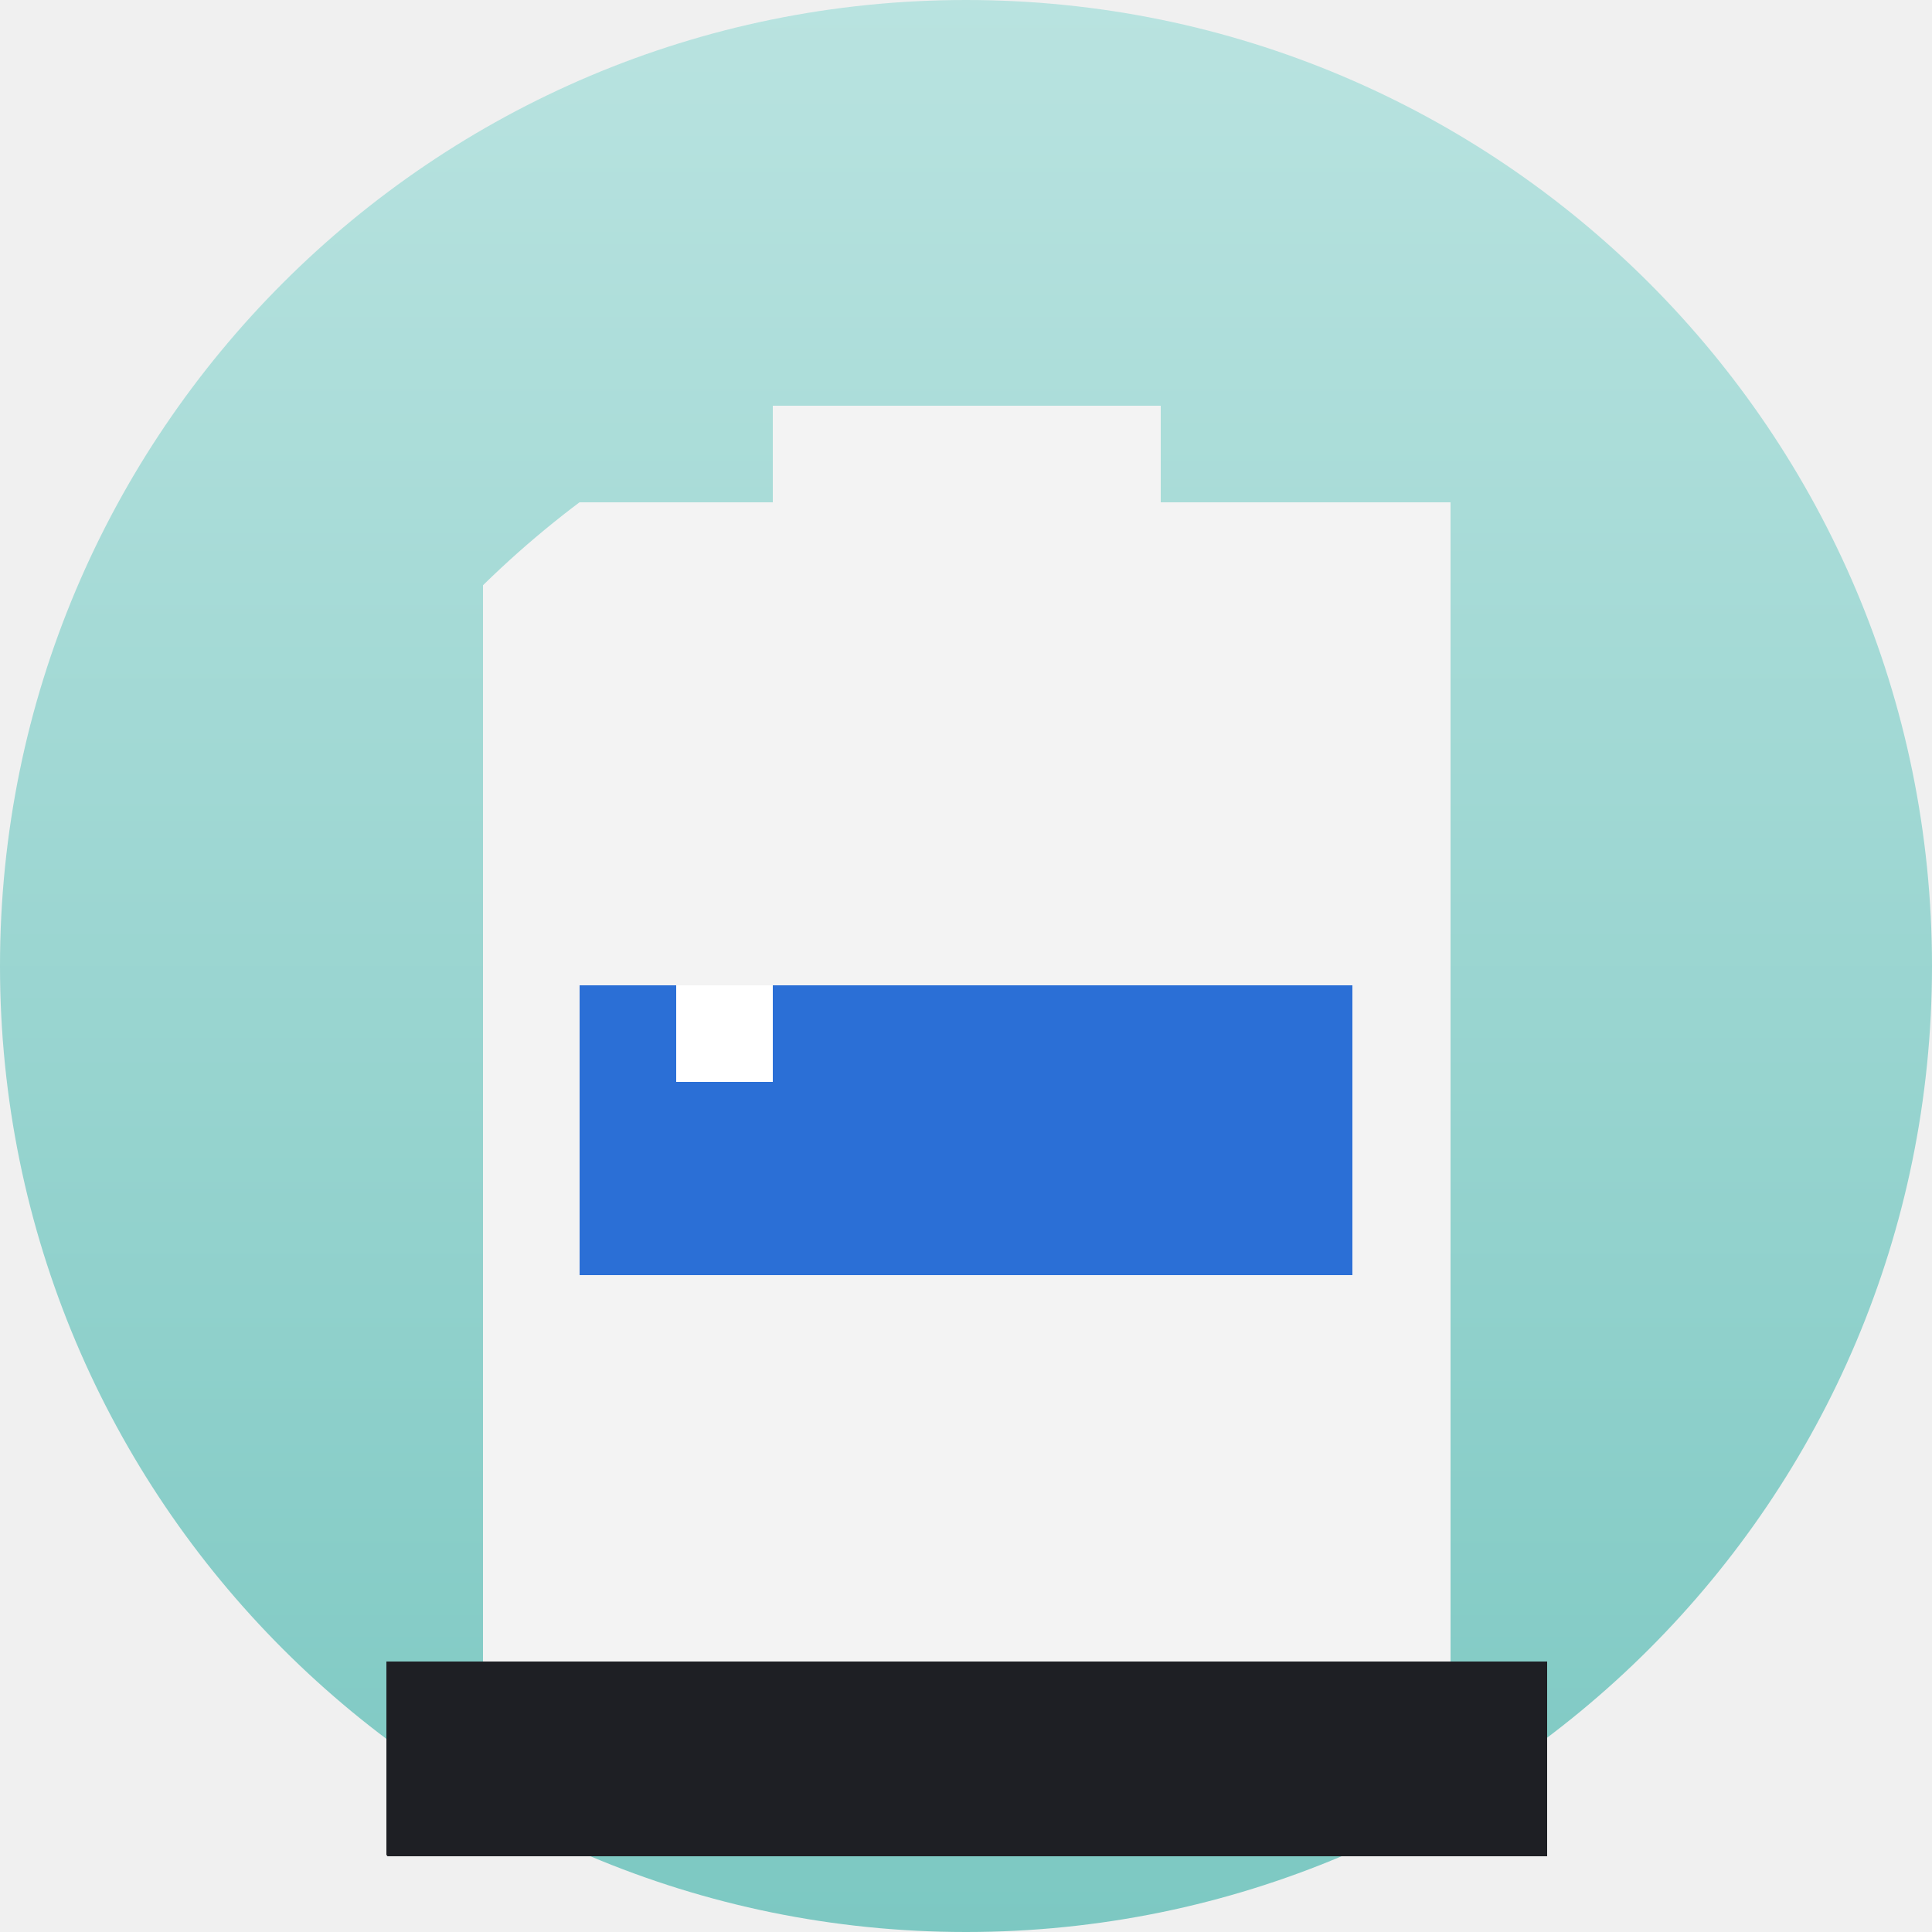
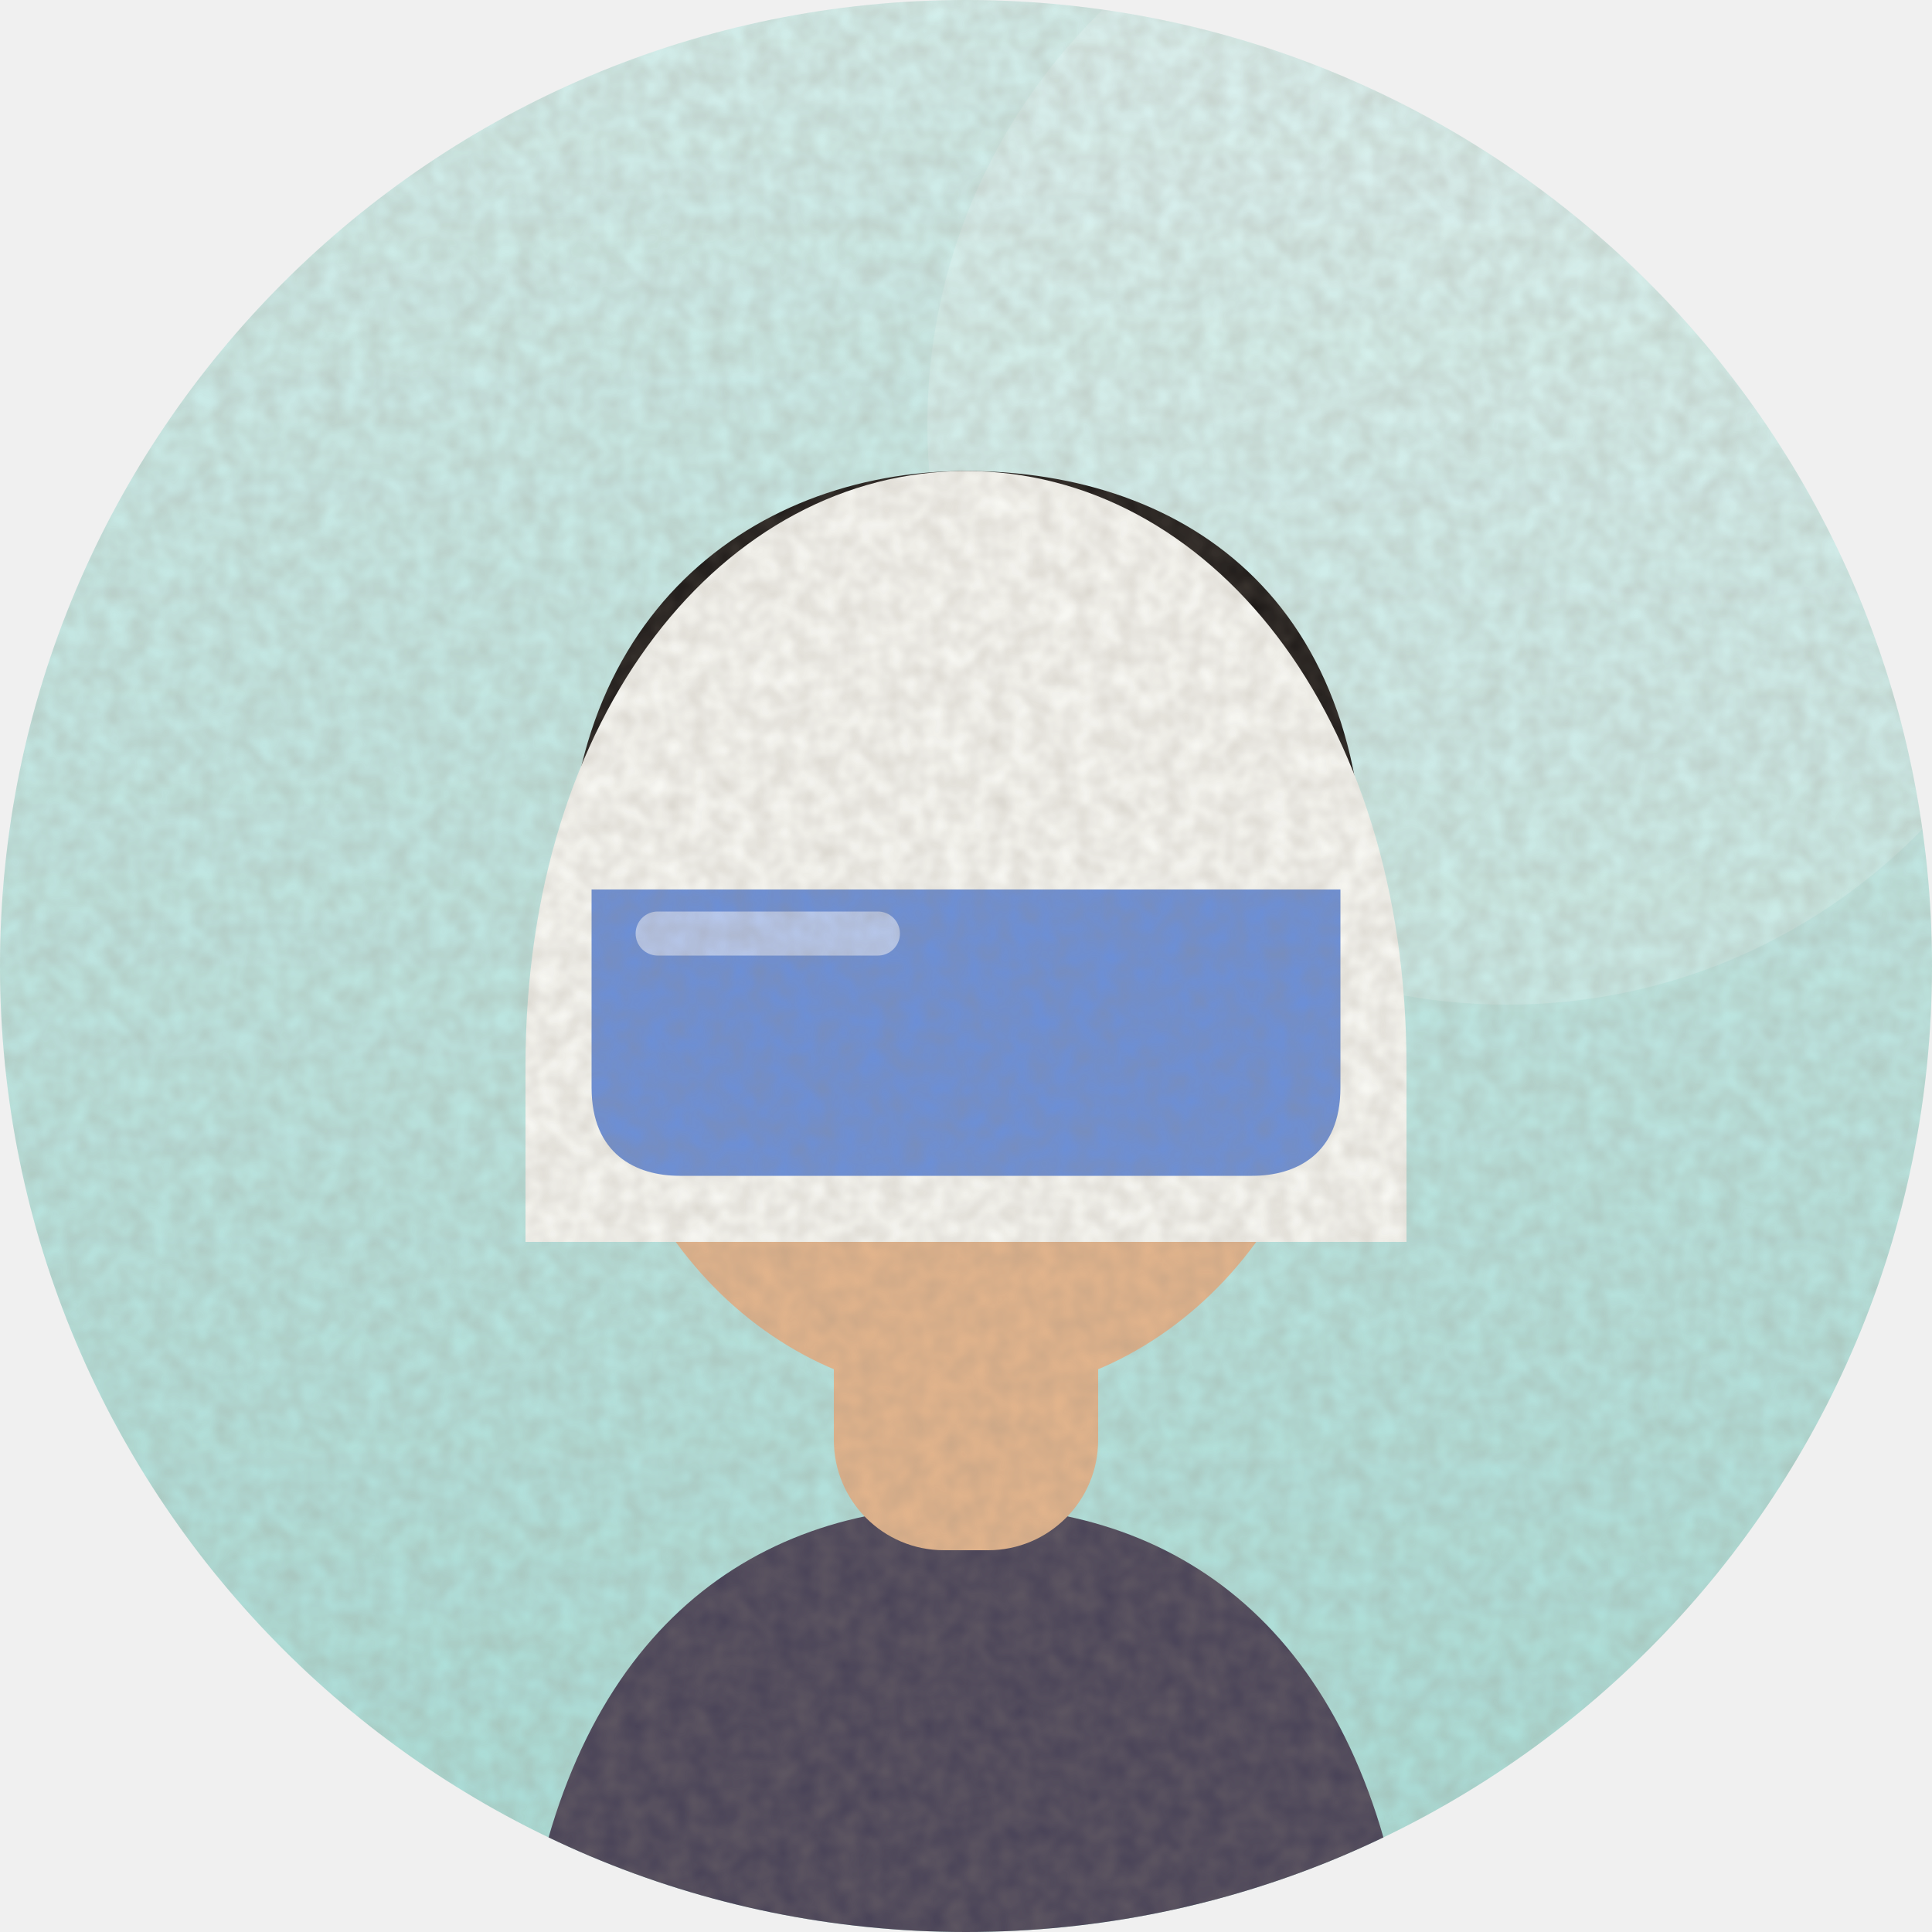
- <svg xmlns="http://www.w3.org/2000/svg" viewBox="0 0 20 20" shape-rendering="crispEdges">
+ <svg xmlns="http://www.w3.org/2000/svg" viewBox="0 0 100 100">
  <defs>
-     <linearGradient id="bg" x1="0" y1="0" x2="0" y2="1">
-       <stop offset="0" stop-color="#B9E3E0" />
-       <stop offset="1" stop-color="#7CC8C2" />
+     <linearGradient id="b8" x1="0" y1="0" x2="0" y2="1">
+       <stop offset="0" stop-color="#D3EEEB" />
+       <stop offset="1" stop-color="#A8DCD6" />
    </linearGradient>
+     <clipPath id="c8">
+       <circle cx="50" cy="50" r="50" />
+     </clipPath>
+     <filter id="g9" x="0" y="0" width="100%" height="100%">
+       <feTurbulence type="fractalNoise" baseFrequency=".9" numOctaves="2" seed="9" />
+       <feColorMatrix values="0 0 0 0 .3  0 0 0 0 .25  0 0 0 0 .2  0 0 0 .35 -.05" />
+       <feComposite in2="SourceGraphic" operator="in" />
+     </filter>
  </defs>
-   <circle cx="10" cy="10" r="10" fill="url(#bg)" shape-rendering="geometricPrecision" />
-   <defs>
-     <clipPath id="c">
-       <circle cx="10" cy="10" r="10" />
-     </clipPath>
-   </defs>
-   <g clip-path="url(#c)" transform="translate(2 3.2)">
-     <rect x="6" y="1" width="1.02" height="1.02" fill="#F3F3F3" />
-     <rect x="7" y="1" width="1.02" height="1.02" fill="#F3F3F3" />
-     <rect x="8" y="1" width="1.02" height="1.02" fill="#F3F3F3" />
-     <rect x="9" y="1" width="1.02" height="1.02" fill="#F3F3F3" />
-     <rect x="3" y="2" width="1.02" height="1.02" fill="#F3F3F3" />
-     <rect x="4" y="2" width="1.02" height="1.02" fill="#F3F3F3" />
-     <rect x="5" y="2" width="1.02" height="1.02" fill="#F3F3F3" />
-     <rect x="6" y="2" width="1.02" height="1.02" fill="#F3F3F3" />
-     <rect x="7" y="2" width="1.02" height="1.02" fill="#F3F3F3" />
-     <rect x="8" y="2" width="1.02" height="1.02" fill="#F3F3F3" />
-     <rect x="9" y="2" width="1.02" height="1.02" fill="#F3F3F3" />
-     <rect x="10" y="2" width="1.02" height="1.02" fill="#F3F3F3" />
-     <rect x="11" y="2" width="1.02" height="1.02" fill="#F3F3F3" />
-     <rect x="12" y="2" width="1.02" height="1.02" fill="#F3F3F3" />
-     <rect x="3" y="3" width="1.02" height="1.02" fill="#F3F3F3" />
-     <rect x="4" y="3" width="1.02" height="1.02" fill="#F3F3F3" />
-     <rect x="5" y="3" width="1.02" height="1.02" fill="#F3F3F3" />
-     <rect x="6" y="3" width="1.02" height="1.02" fill="#F3F3F3" />
-     <rect x="7" y="3" width="1.02" height="1.02" fill="#F3F3F3" />
-     <rect x="8" y="3" width="1.02" height="1.02" fill="#F3F3F3" />
-     <rect x="9" y="3" width="1.02" height="1.02" fill="#F3F3F3" />
-     <rect x="10" y="3" width="1.02" height="1.02" fill="#F3F3F3" />
-     <rect x="11" y="3" width="1.02" height="1.02" fill="#F3F3F3" />
-     <rect x="12" y="3" width="1.02" height="1.02" fill="#F3F3F3" />
-     <rect x="3" y="4" width="1.02" height="1.02" fill="#F3F3F3" />
-     <rect x="4" y="4" width="1.02" height="1.02" fill="#F3F3F3" />
-     <rect x="5" y="4" width="1.02" height="1.02" fill="#F3F3F3" />
-     <rect x="6" y="4" width="1.02" height="1.02" fill="#F3F3F3" />
-     <rect x="7" y="4" width="1.02" height="1.02" fill="#F3F3F3" />
-     <rect x="8" y="4" width="1.02" height="1.02" fill="#F3F3F3" />
-     <rect x="9" y="4" width="1.02" height="1.02" fill="#F3F3F3" />
-     <rect x="10" y="4" width="1.02" height="1.02" fill="#F3F3F3" />
-     <rect x="11" y="4" width="1.02" height="1.02" fill="#F3F3F3" />
-     <rect x="12" y="4" width="1.02" height="1.02" fill="#F3F3F3" />
-     <rect x="3" y="5" width="1.02" height="1.02" fill="#F3F3F3" />
-     <rect x="4" y="5" width="1.02" height="1.02" fill="#F3F3F3" />
-     <rect x="5" y="5" width="1.02" height="1.02" fill="#F3F3F3" />
-     <rect x="6" y="5" width="1.02" height="1.02" fill="#F3F3F3" />
-     <rect x="7" y="5" width="1.02" height="1.02" fill="#F3F3F3" />
-     <rect x="8" y="5" width="1.02" height="1.02" fill="#F3F3F3" />
-     <rect x="9" y="5" width="1.02" height="1.02" fill="#F3F3F3" />
-     <rect x="10" y="5" width="1.02" height="1.02" fill="#F3F3F3" />
-     <rect x="11" y="5" width="1.02" height="1.02" fill="#F3F3F3" />
-     <rect x="12" y="5" width="1.02" height="1.02" fill="#F3F3F3" />
-     <rect x="3" y="6" width="1.02" height="1.02" fill="#F3F3F3" />
-     <rect x="4" y="6" width="1.02" height="1.02" fill="#F3F3F3" />
-     <rect x="5" y="6" width="1.02" height="1.02" fill="#F3F3F3" />
-     <rect x="6" y="6" width="1.02" height="1.02" fill="#F3F3F3" />
-     <rect x="7" y="6" width="1.02" height="1.02" fill="#F3F3F3" />
-     <rect x="8" y="6" width="1.02" height="1.02" fill="#F3F3F3" />
-     <rect x="9" y="6" width="1.02" height="1.02" fill="#F3F3F3" />
-     <rect x="10" y="6" width="1.02" height="1.02" fill="#F3F3F3" />
-     <rect x="11" y="6" width="1.02" height="1.02" fill="#F3F3F3" />
-     <rect x="12" y="6" width="1.02" height="1.02" fill="#F3F3F3" />
-     <rect x="3" y="7" width="1.02" height="1.02" fill="#F3F3F3" />
-     <rect x="4" y="7" width="1.02" height="1.02" fill="#2B6FD6" />
-     <rect x="5" y="7" width="1.02" height="1.02" fill="#FFFFFF" />
-     <rect x="6" y="7" width="1.02" height="1.02" fill="#2B6FD6" />
-     <rect x="7" y="7" width="1.02" height="1.02" fill="#2B6FD6" />
-     <rect x="8" y="7" width="1.02" height="1.02" fill="#2B6FD6" />
-     <rect x="9" y="7" width="1.02" height="1.02" fill="#2B6FD6" />
-     <rect x="10" y="7" width="1.02" height="1.02" fill="#2B6FD6" />
-     <rect x="11" y="7" width="1.02" height="1.02" fill="#2B6FD6" />
-     <rect x="12" y="7" width="1.02" height="1.02" fill="#F3F3F3" />
-     <rect x="3" y="8" width="1.02" height="1.02" fill="#F3F3F3" />
-     <rect x="4" y="8" width="1.02" height="1.02" fill="#2B6FD6" />
-     <rect x="5" y="8" width="1.02" height="1.02" fill="#2B6FD6" />
-     <rect x="6" y="8" width="1.02" height="1.02" fill="#2B6FD6" />
-     <rect x="7" y="8" width="1.02" height="1.02" fill="#2B6FD6" />
-     <rect x="8" y="8" width="1.02" height="1.02" fill="#2B6FD6" />
-     <rect x="9" y="8" width="1.02" height="1.02" fill="#2B6FD6" />
-     <rect x="10" y="8" width="1.02" height="1.02" fill="#2B6FD6" />
-     <rect x="11" y="8" width="1.02" height="1.02" fill="#2B6FD6" />
-     <rect x="12" y="8" width="1.02" height="1.02" fill="#F3F3F3" />
-     <rect x="3" y="9" width="1.02" height="1.02" fill="#F3F3F3" />
-     <rect x="4" y="9" width="1.02" height="1.02" fill="#2B6FD6" />
-     <rect x="5" y="9" width="1.02" height="1.02" fill="#2B6FD6" />
-     <rect x="6" y="9" width="1.02" height="1.02" fill="#2B6FD6" />
-     <rect x="7" y="9" width="1.02" height="1.02" fill="#2B6FD6" />
-     <rect x="8" y="9" width="1.02" height="1.02" fill="#2B6FD6" />
-     <rect x="9" y="9" width="1.02" height="1.02" fill="#2B6FD6" />
-     <rect x="10" y="9" width="1.02" height="1.02" fill="#2B6FD6" />
-     <rect x="11" y="9" width="1.02" height="1.02" fill="#2B6FD6" />
-     <rect x="12" y="9" width="1.02" height="1.02" fill="#F3F3F3" />
-     <rect x="3" y="10" width="1.02" height="1.02" fill="#F3F3F3" />
-     <rect x="4" y="10" width="1.02" height="1.02" fill="#F3F3F3" />
-     <rect x="5" y="10" width="1.02" height="1.02" fill="#F3F3F3" />
-     <rect x="6" y="10" width="1.02" height="1.02" fill="#F3F3F3" />
-     <rect x="7" y="10" width="1.02" height="1.02" fill="#F3F3F3" />
-     <rect x="8" y="10" width="1.02" height="1.02" fill="#F3F3F3" />
-     <rect x="9" y="10" width="1.02" height="1.02" fill="#F3F3F3" />
-     <rect x="10" y="10" width="1.02" height="1.02" fill="#F3F3F3" />
-     <rect x="11" y="10" width="1.02" height="1.02" fill="#F3F3F3" />
-     <rect x="12" y="10" width="1.02" height="1.02" fill="#F3F3F3" />
-     <rect x="3" y="11" width="1.02" height="1.02" fill="#F3F3F3" />
-     <rect x="4" y="11" width="1.02" height="1.02" fill="#F3F3F3" />
-     <rect x="5" y="11" width="1.02" height="1.02" fill="#F3F3F3" />
-     <rect x="6" y="11" width="1.02" height="1.02" fill="#F3F3F3" />
-     <rect x="7" y="11" width="1.02" height="1.02" fill="#F3F3F3" />
-     <rect x="8" y="11" width="1.02" height="1.02" fill="#F3F3F3" />
-     <rect x="9" y="11" width="1.02" height="1.02" fill="#F3F3F3" />
-     <rect x="10" y="11" width="1.02" height="1.02" fill="#F3F3F3" />
-     <rect x="11" y="11" width="1.02" height="1.02" fill="#F3F3F3" />
-     <rect x="12" y="11" width="1.02" height="1.02" fill="#F3F3F3" />
-     <rect x="3" y="12" width="1.02" height="1.02" fill="#F3F3F3" />
-     <rect x="4" y="12" width="1.02" height="1.02" fill="#F3F3F3" />
-     <rect x="5" y="12" width="1.02" height="1.02" fill="#F3F3F3" />
-     <rect x="6" y="12" width="1.02" height="1.02" fill="#F3F3F3" />
-     <rect x="7" y="12" width="1.02" height="1.02" fill="#F3F3F3" />
-     <rect x="8" y="12" width="1.02" height="1.02" fill="#F3F3F3" />
-     <rect x="9" y="12" width="1.02" height="1.02" fill="#F3F3F3" />
-     <rect x="10" y="12" width="1.02" height="1.02" fill="#F3F3F3" />
-     <rect x="11" y="12" width="1.02" height="1.02" fill="#F3F3F3" />
-     <rect x="12" y="12" width="1.02" height="1.02" fill="#F3F3F3" />
-     <rect x="3" y="13" width="1.02" height="1.02" fill="#F3F3F3" />
-     <rect x="4" y="13" width="1.02" height="1.02" fill="#F3F3F3" />
-     <rect x="5" y="13" width="1.02" height="1.02" fill="#F3F3F3" />
-     <rect x="6" y="13" width="1.02" height="1.02" fill="#F3F3F3" />
-     <rect x="7" y="13" width="1.02" height="1.02" fill="#F3F3F3" />
-     <rect x="8" y="13" width="1.02" height="1.02" fill="#F3F3F3" />
-     <rect x="9" y="13" width="1.02" height="1.02" fill="#F3F3F3" />
-     <rect x="10" y="13" width="1.02" height="1.02" fill="#F3F3F3" />
-     <rect x="11" y="13" width="1.02" height="1.02" fill="#F3F3F3" />
-     <rect x="12" y="13" width="1.02" height="1.02" fill="#F3F3F3" />
-     <rect x="2" y="14" width="1.02" height="1.02" fill="#1E1F24" />
-     <rect x="3" y="14" width="1.02" height="1.02" fill="#1E1F24" />
-     <rect x="4" y="14" width="1.02" height="1.02" fill="#1E1F24" />
-     <rect x="5" y="14" width="1.02" height="1.02" fill="#1E1F24" />
-     <rect x="6" y="14" width="1.02" height="1.02" fill="#1E1F24" />
-     <rect x="7" y="14" width="1.02" height="1.02" fill="#1E1F24" />
-     <rect x="8" y="14" width="1.02" height="1.02" fill="#1E1F24" />
-     <rect x="9" y="14" width="1.02" height="1.02" fill="#1E1F24" />
-     <rect x="10" y="14" width="1.02" height="1.02" fill="#1E1F24" />
-     <rect x="11" y="14" width="1.02" height="1.02" fill="#1E1F24" />
-     <rect x="12" y="14" width="1.02" height="1.02" fill="#1E1F24" />
-     <rect x="13" y="14" width="1.02" height="1.02" fill="#1E1F24" />
-     <rect x="2" y="15" width="1.02" height="1.02" fill="#1E1F24" />
-     <rect x="3" y="15" width="1.02" height="1.02" fill="#1E1F24" />
-     <rect x="4" y="15" width="1.02" height="1.02" fill="#1E1F24" />
-     <rect x="5" y="15" width="1.02" height="1.02" fill="#1E1F24" />
-     <rect x="6" y="15" width="1.02" height="1.02" fill="#1E1F24" />
-     <rect x="7" y="15" width="1.02" height="1.02" fill="#1E1F24" />
-     <rect x="8" y="15" width="1.02" height="1.02" fill="#1E1F24" />
-     <rect x="9" y="15" width="1.02" height="1.02" fill="#1E1F24" />
-     <rect x="10" y="15" width="1.02" height="1.02" fill="#1E1F24" />
-     <rect x="11" y="15" width="1.02" height="1.02" fill="#1E1F24" />
-     <rect x="12" y="15" width="1.02" height="1.02" fill="#1E1F24" />
-     <rect x="13" y="15" width="1.02" height="1.02" fill="#1E1F24" />
+   <g clip-path="url(#c8)">
+     <rect width="100" height="100" fill="url(#b8)" />
+     <circle cx="78" cy="22" r="30" fill="#fff" opacity=".18" />
+     <g transform="translate(50 62) scale(1.14) translate(-50 -58)">
+       <path d="M30 92c2-14 10-20 20-20s18 6 20 20" fill="#4A4458" />
+       <rect x="44" y="60" width="12" height="14" rx="5" fill="#E2B48C" />
+       <ellipse cx="50" cy="48" rx="17" ry="19" fill="#E2B48C" />
+       <circle cx="43.5" cy="49" r="1.9" fill="#2B2620" />
+       <circle cx="56.5" cy="49" r="1.9" fill="#2B2620" />
+       <path d="M46 57q4 3 8 0" stroke="#7A4A3A" stroke-width="1.8" fill="none" stroke-linecap="round" />
+       <ellipse cx="39" cy="54" rx="3" ry="2" fill="#F29C8C" opacity=".35" />
+       <ellipse cx="61" cy="54" rx="3" ry="2" fill="#F29C8C" opacity=".35" />
+       <path d="M32 46c-1-14 8-21 18-21s19 6 18 21c-3-6-9-9-18-9s-15 3-18 9z" fill="#1E1A18" />
+       <path d="M30 52c0-16 9-27 20-27s20 11 20 27v8H30z" fill="#F7F7F2" />
+       <path d="M33 44h34v9c0 3-2 4-4 4H37c-2 0-4-1-4-4z" fill="#6C8FD6" />
+       <path d="M36 46h10" stroke="#fff" stroke-width="2" opacity=".5" stroke-linecap="round" />
+     </g>
+     <rect width="100" height="100" fill="#fff" filter="url(#g9)" />
  </g>
</svg>
